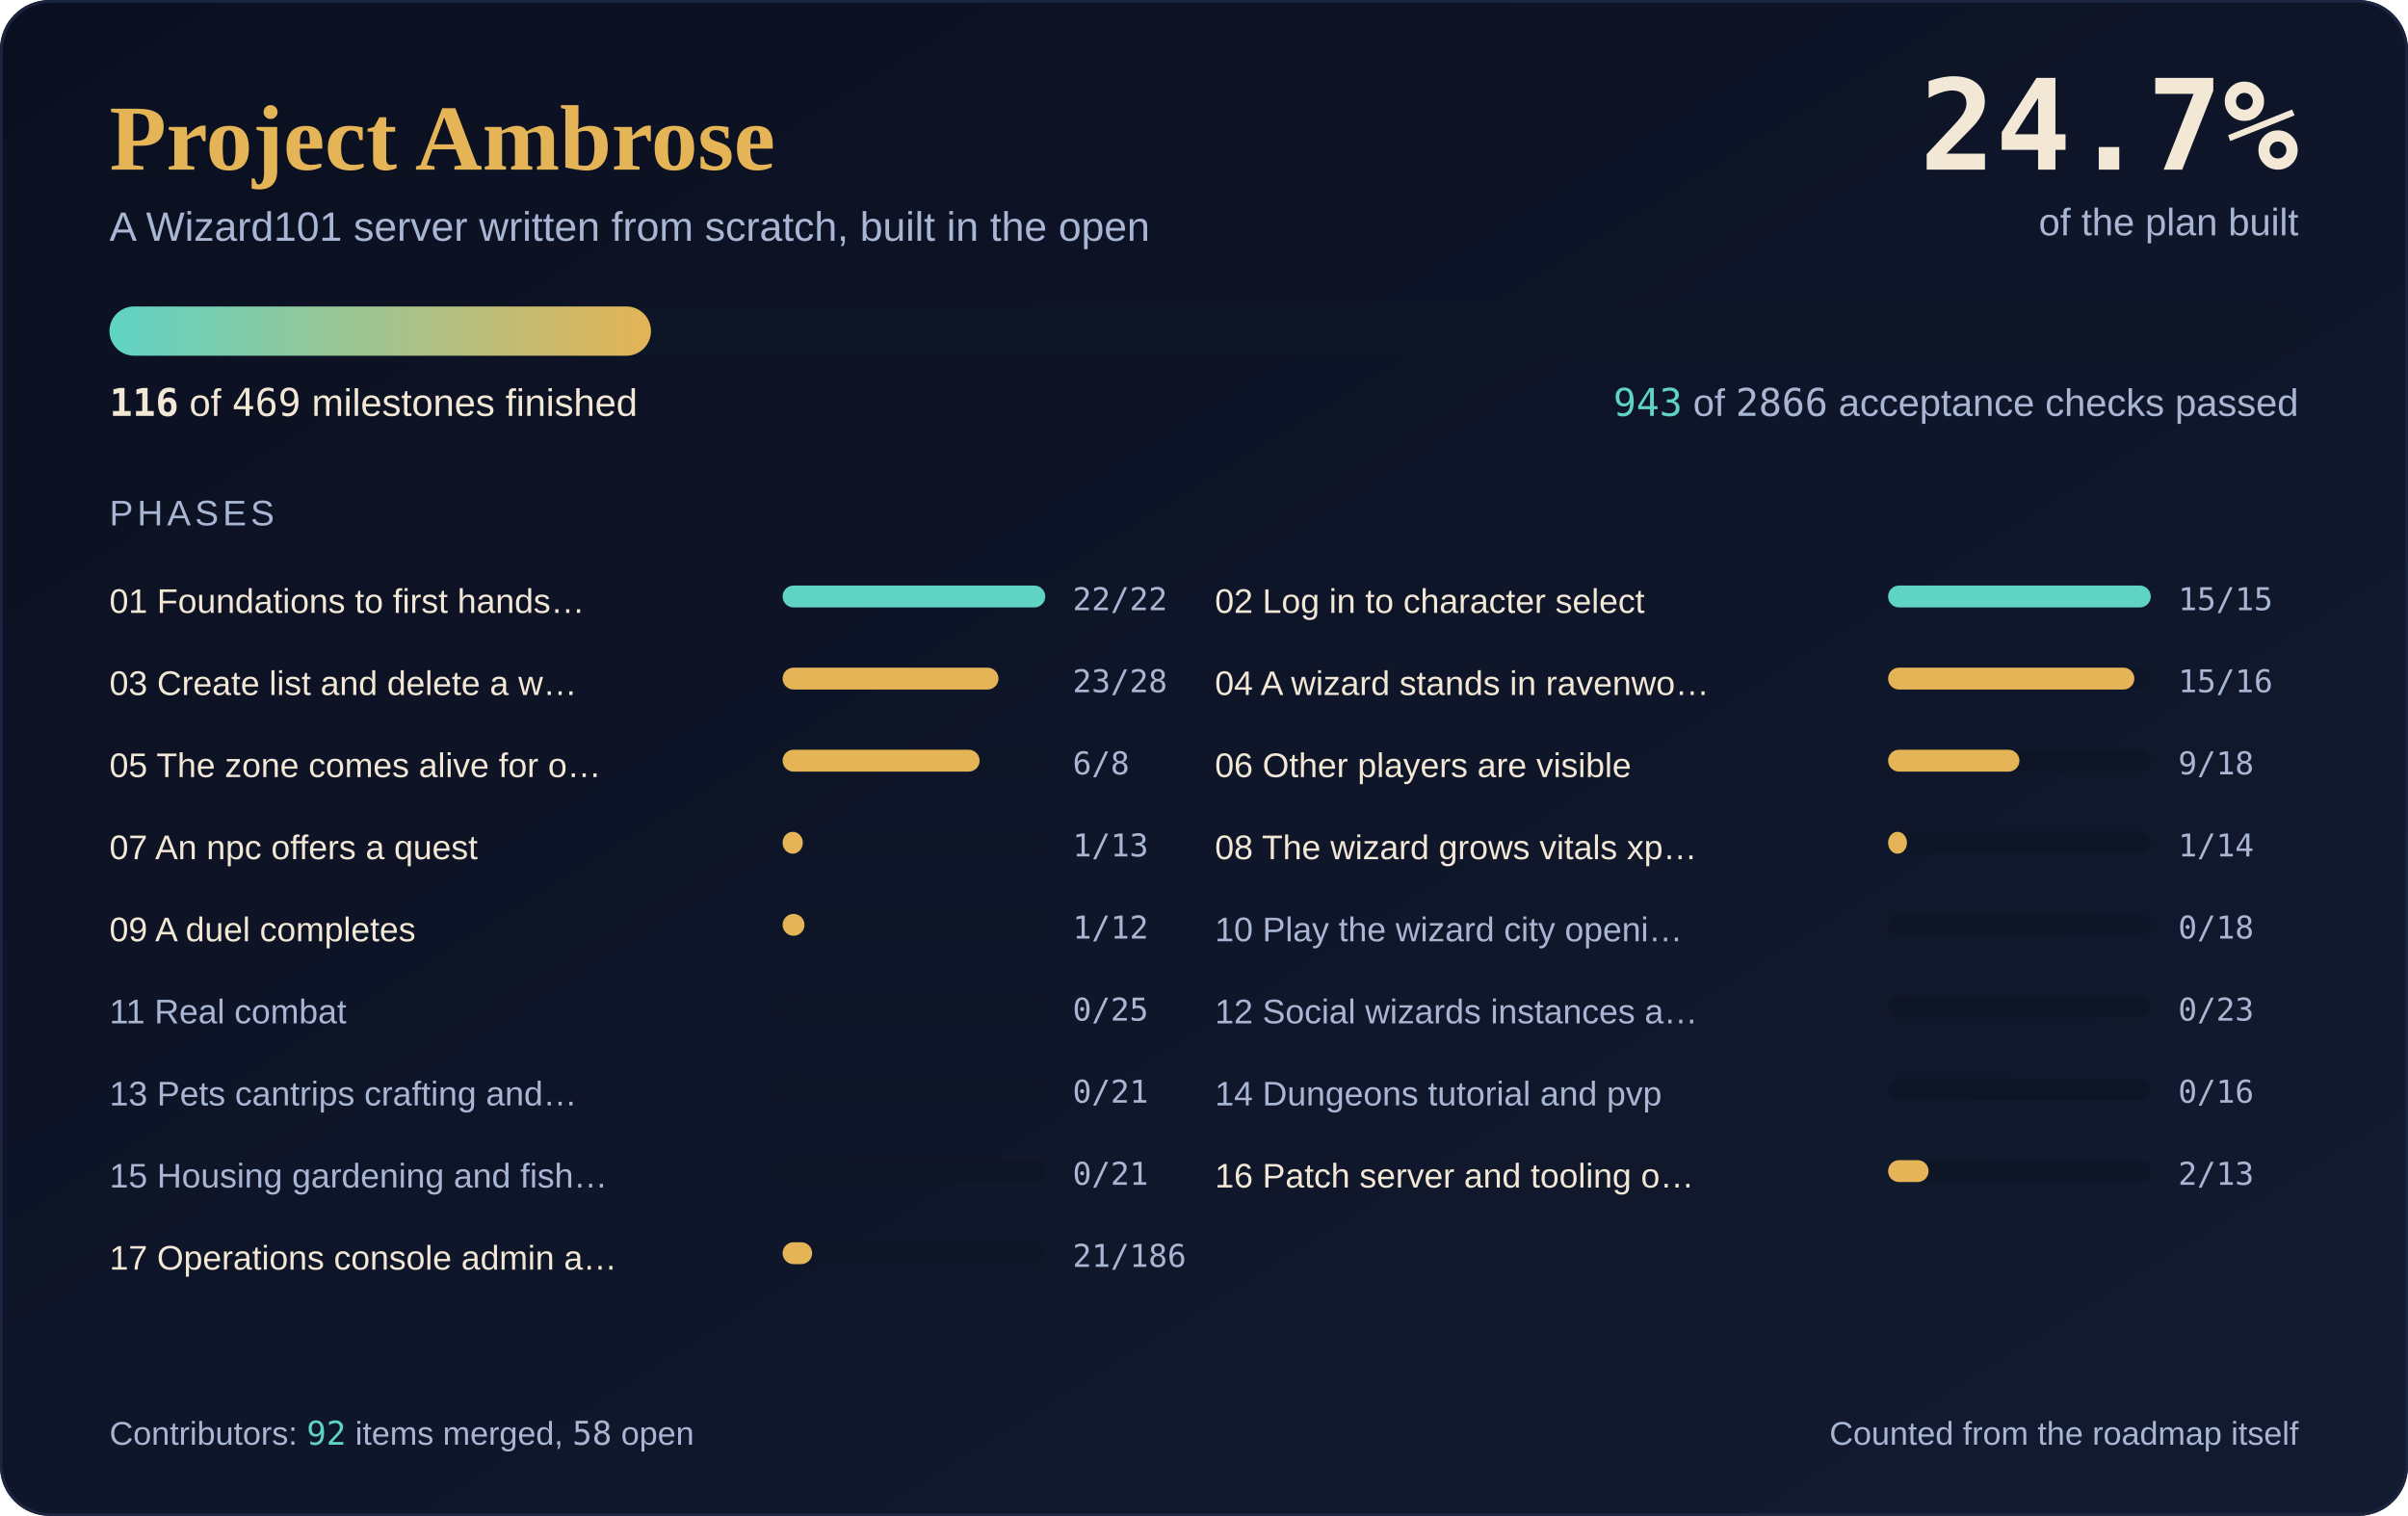
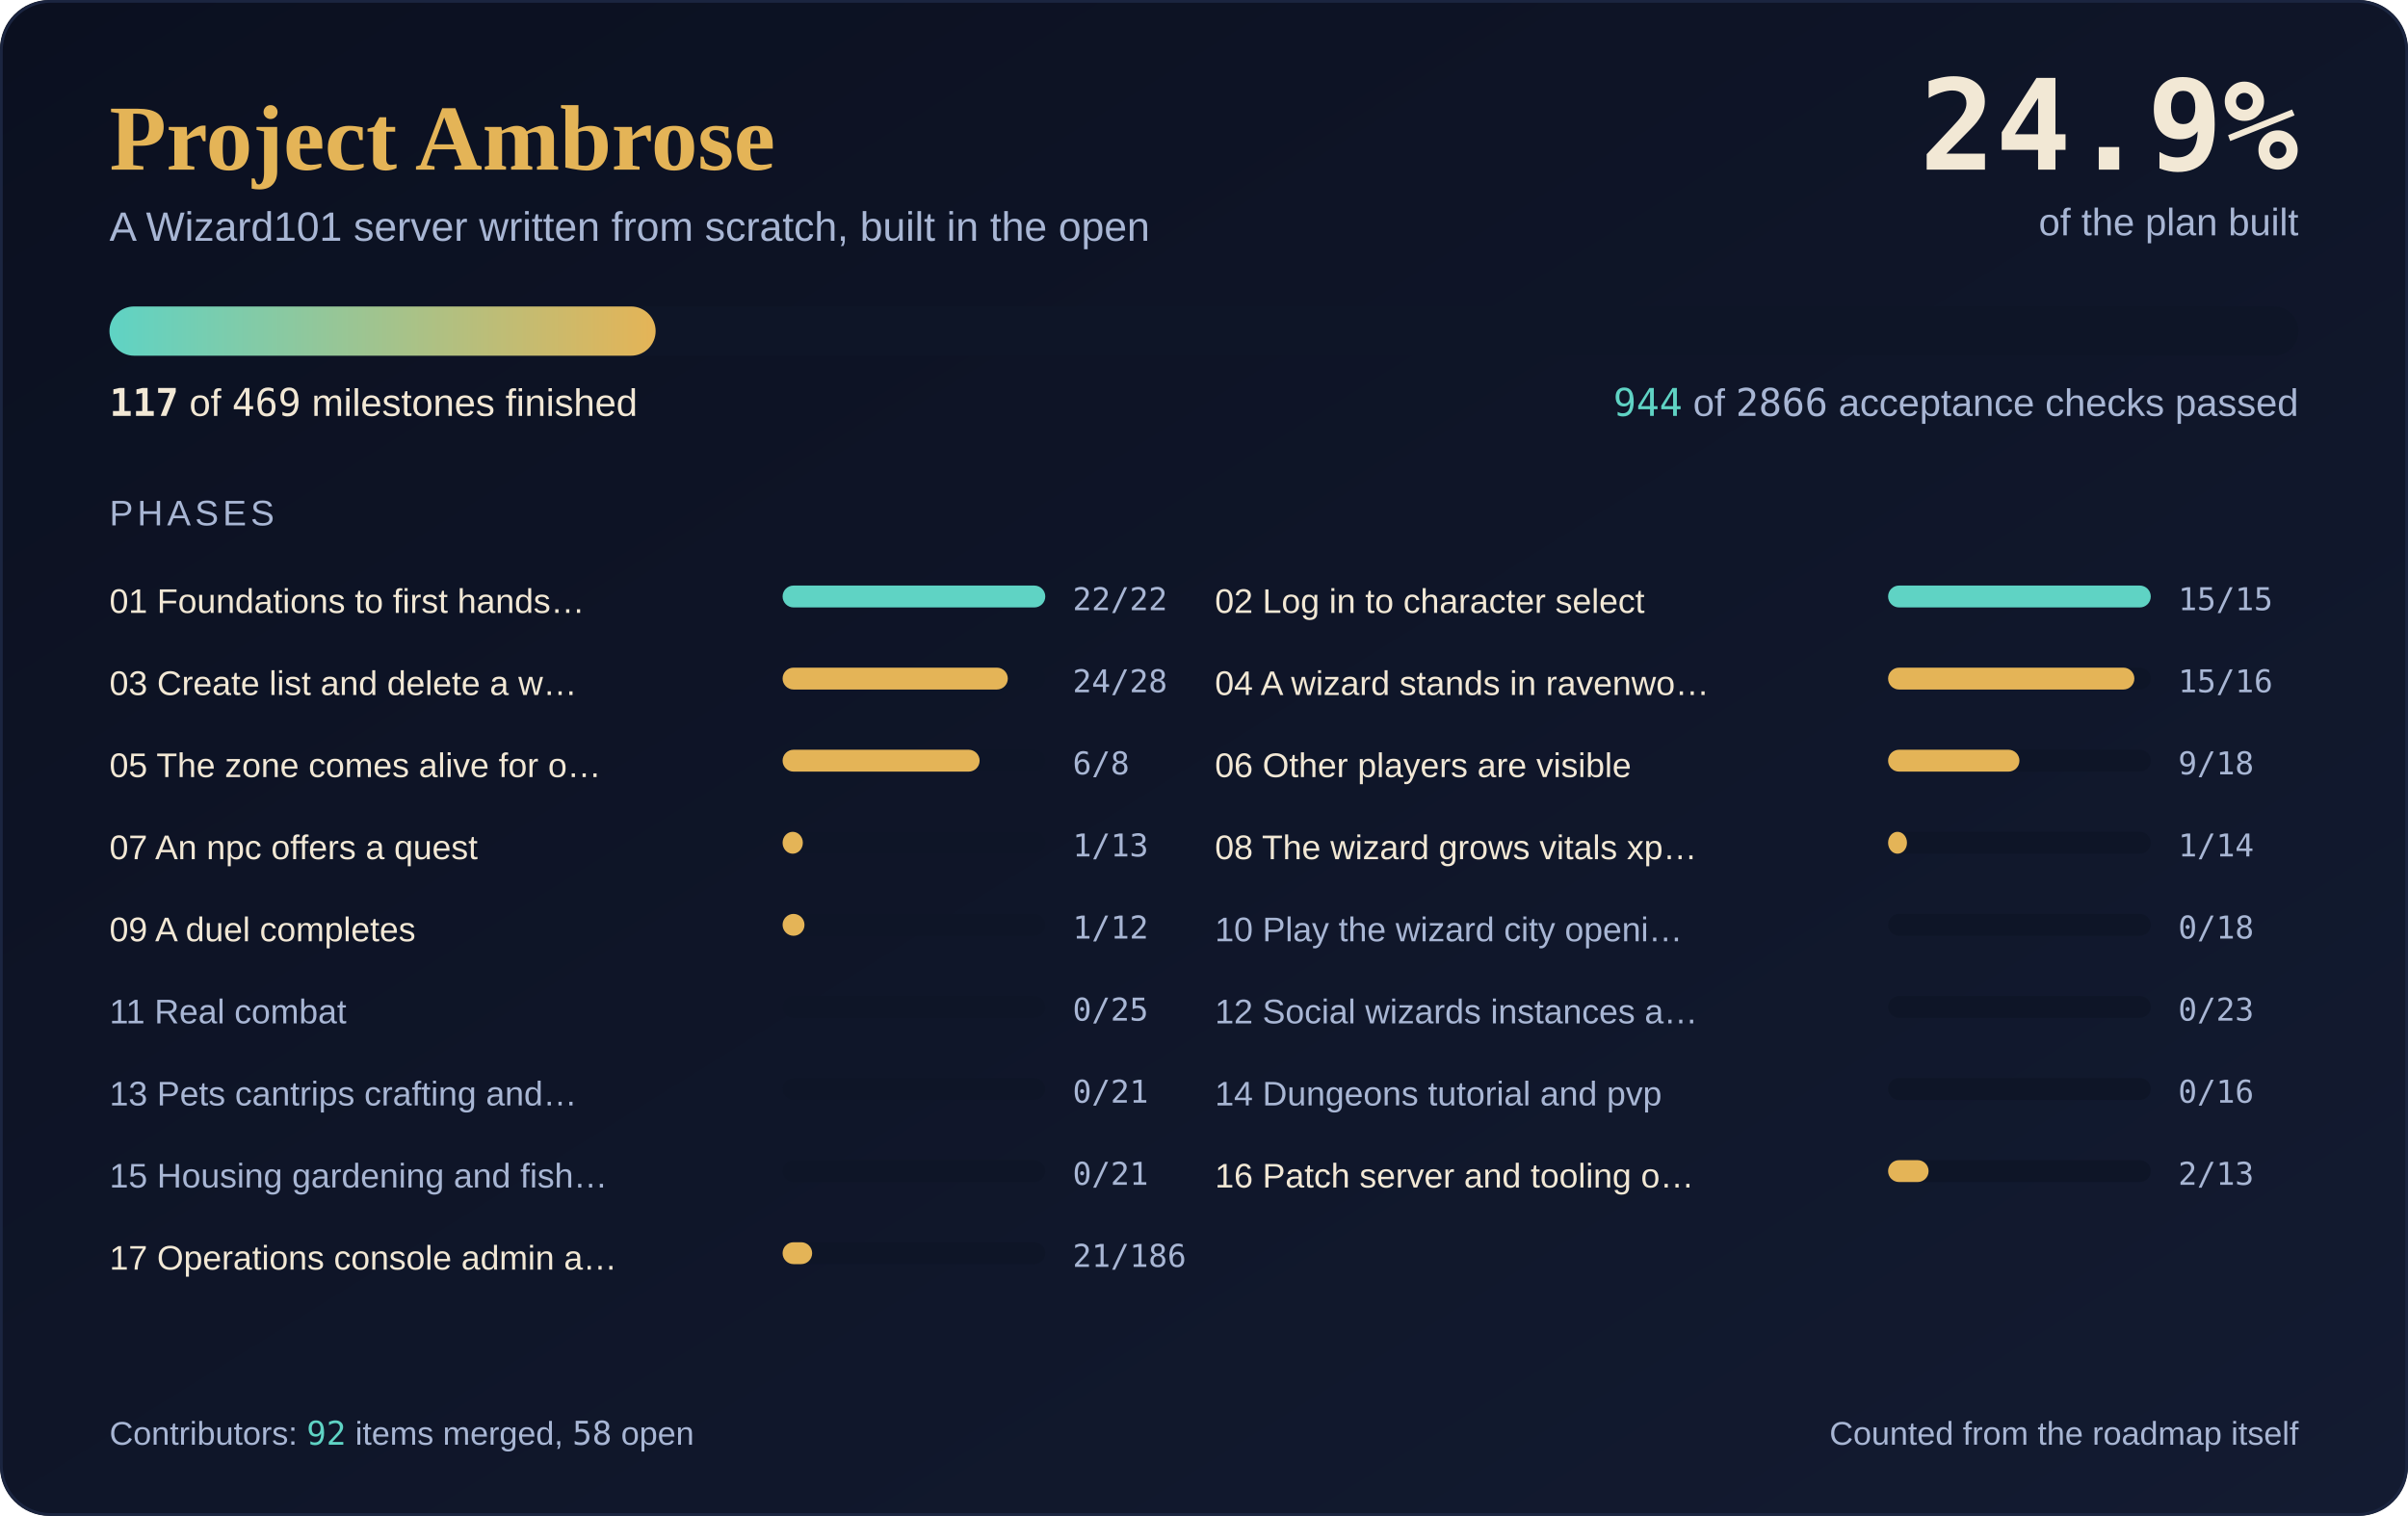
- <svg xmlns="http://www.w3.org/2000/svg" width="880" height="554" viewBox="0 0 880 554" role="img" aria-label="Project Ambrose progress: 116 of 469 milestones complete, 24.7 percent">
+ <svg xmlns="http://www.w3.org/2000/svg" width="880" height="554" viewBox="0 0 880 554" role="img" aria-label="Project Ambrose progress: 117 of 469 milestones complete, 24.9 percent">
  <defs>
    <linearGradient id="sky" x1="0" y1="0" x2="1" y2="1">
      <stop offset="0" stop-color="#0B1020" />
      <stop offset="1" stop-color="#131B31" />
    </linearGradient>
    <linearGradient id="fill" x1="0" y1="0" x2="1" y2="0">
      <stop offset="0" stop-color="#5FD3C4" />
      <stop offset="1" stop-color="#E4B457" />
    </linearGradient>
  </defs>
  <rect width="880" height="554" rx="18" fill="url(#sky)" />
  <rect x="0.5" y="0.5" width="879" height="553" rx="18" fill="none" stroke="#1B2540" />
  <text x="40" y="62" font-family="'Cormorant Garamond', Georgia, 'Times New Roman', serif" font-size="34" font-weight="600" fill="#E4B457">Project Ambrose</text>
  <text x="40" y="88" font-family="Karla, 'Segoe UI', 'Helvetica Neue', Arial, sans-serif" font-size="15" fill="#A8B6D4">A Wizard101 server written from scratch, built in the open</text>
-   <text x="840" y="62" text-anchor="end" font-family="'JetBrains Mono', Consolas, 'DejaVu Sans Mono', monospace" font-size="46" font-weight="700" fill="#F2E8D5">24.7%</text>
+   <text x="840" y="62" text-anchor="end" font-family="'JetBrains Mono', Consolas, 'DejaVu Sans Mono', monospace" font-size="46" font-weight="700" fill="#F2E8D5">24.9%</text>
  <text x="840" y="86" text-anchor="end" font-family="Karla, 'Segoe UI', 'Helvetica Neue', Arial, sans-serif" font-size="14" fill="#A8B6D4">of the plan built</text>
  <rect x="40" y="112" width="800" height="18" rx="9.0" fill="#0E1527" />
-   <rect x="40" y="112" width="197.9" height="18" rx="9.0" fill="url(#fill)" />
+   <rect x="40" y="112" width="199.6" height="18" rx="9.0" fill="url(#fill)" />
  <text x="40" y="152" font-family="Karla, 'Segoe UI', 'Helvetica Neue', Arial, sans-serif" font-size="14" fill="#F2E8D5">
-     <tspan font-family="'JetBrains Mono', Consolas, 'DejaVu Sans Mono', monospace" font-weight="700">116</tspan> of <tspan font-family="'JetBrains Mono', Consolas, 'DejaVu Sans Mono', monospace">469</tspan> milestones finished</text>
+     <tspan font-family="'JetBrains Mono', Consolas, 'DejaVu Sans Mono', monospace" font-weight="700">117</tspan> of <tspan font-family="'JetBrains Mono', Consolas, 'DejaVu Sans Mono', monospace">469</tspan> milestones finished</text>
  <text x="840" y="152" text-anchor="end" font-family="Karla, 'Segoe UI', 'Helvetica Neue', Arial, sans-serif" font-size="14" fill="#A8B6D4">
-     <tspan font-family="'JetBrains Mono', Consolas, 'DejaVu Sans Mono', monospace" fill="#5FD3C4">943</tspan> of <tspan font-family="'JetBrains Mono', Consolas, 'DejaVu Sans Mono', monospace">2866</tspan> acceptance checks passed</text>
+     <tspan font-family="'JetBrains Mono', Consolas, 'DejaVu Sans Mono', monospace" fill="#5FD3C4">944</tspan> of <tspan font-family="'JetBrains Mono', Consolas, 'DejaVu Sans Mono', monospace">2866</tspan> acceptance checks passed</text>
  <text x="40" y="192" font-family="Karla, 'Segoe UI', 'Helvetica Neue', Arial, sans-serif" font-size="13" fill="#A8B6D4" letter-spacing="1.5">PHASES</text>
  <text x="40" y="224" font-family="Karla, 'Segoe UI', 'Helvetica Neue', Arial, sans-serif" font-size="12.5" fill="#F2E8D5">01 Foundations to first hands…</text>
  <rect x="286" y="214" width="96" height="8" rx="4.0" fill="#0E1527" />
  <rect x="286" y="214" width="96.0" height="8" rx="4.0" fill="#5FD3C4" />
  <text x="392" y="223" font-family="'JetBrains Mono', Consolas, 'DejaVu Sans Mono', monospace" font-size="11.5" fill="#A8B6D4">22/22</text>
  <text x="444" y="224" font-family="Karla, 'Segoe UI', 'Helvetica Neue', Arial, sans-serif" font-size="12.5" fill="#F2E8D5">02 Log in to character select</text>
  <rect x="690" y="214" width="96" height="8" rx="4.0" fill="#0E1527" />
  <rect x="690" y="214" width="96.0" height="8" rx="4.0" fill="#5FD3C4" />
  <text x="796" y="223" font-family="'JetBrains Mono', Consolas, 'DejaVu Sans Mono', monospace" font-size="11.5" fill="#A8B6D4">15/15</text>
  <text x="40" y="254" font-family="Karla, 'Segoe UI', 'Helvetica Neue', Arial, sans-serif" font-size="12.5" fill="#F2E8D5">03 Create list and delete a w…</text>
  <rect x="286" y="244" width="96" height="8" rx="4.0" fill="#0E1527" />
-   <rect x="286" y="244" width="78.9" height="8" rx="4.0" fill="#E4B457" />
-   <text x="392" y="253" font-family="'JetBrains Mono', Consolas, 'DejaVu Sans Mono', monospace" font-size="11.5" fill="#A8B6D4">23/28</text>
+   <rect x="286" y="244" width="82.3" height="8" rx="4.0" fill="#E4B457" />
+   <text x="392" y="253" font-family="'JetBrains Mono', Consolas, 'DejaVu Sans Mono', monospace" font-size="11.5" fill="#A8B6D4">24/28</text>
  <text x="444" y="254" font-family="Karla, 'Segoe UI', 'Helvetica Neue', Arial, sans-serif" font-size="12.5" fill="#F2E8D5">04 A wizard stands in ravenwo…</text>
  <rect x="690" y="244" width="96" height="8" rx="4.0" fill="#0E1527" />
  <rect x="690" y="244" width="90.0" height="8" rx="4.0" fill="#E4B457" />
  <text x="796" y="253" font-family="'JetBrains Mono', Consolas, 'DejaVu Sans Mono', monospace" font-size="11.5" fill="#A8B6D4">15/16</text>
  <text x="40" y="284" font-family="Karla, 'Segoe UI', 'Helvetica Neue', Arial, sans-serif" font-size="12.5" fill="#F2E8D5">05 The zone comes alive for o…</text>
  <rect x="286" y="274" width="96" height="8" rx="4.0" fill="#0E1527" />
  <rect x="286" y="274" width="72.0" height="8" rx="4.0" fill="#E4B457" />
  <text x="392" y="283" font-family="'JetBrains Mono', Consolas, 'DejaVu Sans Mono', monospace" font-size="11.5" fill="#A8B6D4">6/8</text>
  <text x="444" y="284" font-family="Karla, 'Segoe UI', 'Helvetica Neue', Arial, sans-serif" font-size="12.5" fill="#F2E8D5">06 Other players are visible</text>
  <rect x="690" y="274" width="96" height="8" rx="4.0" fill="#0E1527" />
  <rect x="690" y="274" width="48.0" height="8" rx="4.0" fill="#E4B457" />
  <text x="796" y="283" font-family="'JetBrains Mono', Consolas, 'DejaVu Sans Mono', monospace" font-size="11.5" fill="#A8B6D4">9/18</text>
  <text x="40" y="314" font-family="Karla, 'Segoe UI', 'Helvetica Neue', Arial, sans-serif" font-size="12.5" fill="#F2E8D5">07 An npc offers a quest</text>
  <rect x="286" y="304" width="96" height="8" rx="4.0" fill="#0E1527" />
  <rect x="286" y="304" width="7.4" height="8" rx="4.0" fill="#E4B457" />
  <text x="392" y="313" font-family="'JetBrains Mono', Consolas, 'DejaVu Sans Mono', monospace" font-size="11.5" fill="#A8B6D4">1/13</text>
  <text x="444" y="314" font-family="Karla, 'Segoe UI', 'Helvetica Neue', Arial, sans-serif" font-size="12.5" fill="#F2E8D5">08 The wizard grows vitals xp…</text>
  <rect x="690" y="304" width="96" height="8" rx="4.0" fill="#0E1527" />
  <rect x="690" y="304" width="6.9" height="8" rx="4.0" fill="#E4B457" />
  <text x="796" y="313" font-family="'JetBrains Mono', Consolas, 'DejaVu Sans Mono', monospace" font-size="11.5" fill="#A8B6D4">1/14</text>
  <text x="40" y="344" font-family="Karla, 'Segoe UI', 'Helvetica Neue', Arial, sans-serif" font-size="12.5" fill="#F2E8D5">09 A duel completes</text>
  <rect x="286" y="334" width="96" height="8" rx="4.0" fill="#0E1527" />
  <rect x="286" y="334" width="8.0" height="8" rx="4.0" fill="#E4B457" />
  <text x="392" y="343" font-family="'JetBrains Mono', Consolas, 'DejaVu Sans Mono', monospace" font-size="11.5" fill="#A8B6D4">1/12</text>
  <text x="444" y="344" font-family="Karla, 'Segoe UI', 'Helvetica Neue', Arial, sans-serif" font-size="12.5" fill="#A8B6D4">10 Play the wizard city openi…</text>
  <rect x="690" y="334" width="96" height="8" rx="4.0" fill="#0E1527" />
  <text x="796" y="343" font-family="'JetBrains Mono', Consolas, 'DejaVu Sans Mono', monospace" font-size="11.5" fill="#A8B6D4">0/18</text>
  <text x="40" y="374" font-family="Karla, 'Segoe UI', 'Helvetica Neue', Arial, sans-serif" font-size="12.5" fill="#A8B6D4">11 Real combat</text>
  <rect x="286" y="364" width="96" height="8" rx="4.0" fill="#0E1527" />
  <text x="392" y="373" font-family="'JetBrains Mono', Consolas, 'DejaVu Sans Mono', monospace" font-size="11.5" fill="#A8B6D4">0/25</text>
  <text x="444" y="374" font-family="Karla, 'Segoe UI', 'Helvetica Neue', Arial, sans-serif" font-size="12.5" fill="#A8B6D4">12 Social wizards instances a…</text>
  <rect x="690" y="364" width="96" height="8" rx="4.0" fill="#0E1527" />
  <text x="796" y="373" font-family="'JetBrains Mono', Consolas, 'DejaVu Sans Mono', monospace" font-size="11.5" fill="#A8B6D4">0/23</text>
  <text x="40" y="404" font-family="Karla, 'Segoe UI', 'Helvetica Neue', Arial, sans-serif" font-size="12.5" fill="#A8B6D4">13 Pets cantrips crafting and…</text>
  <rect x="286" y="394" width="96" height="8" rx="4.0" fill="#0E1527" />
  <text x="392" y="403" font-family="'JetBrains Mono', Consolas, 'DejaVu Sans Mono', monospace" font-size="11.5" fill="#A8B6D4">0/21</text>
  <text x="444" y="404" font-family="Karla, 'Segoe UI', 'Helvetica Neue', Arial, sans-serif" font-size="12.5" fill="#A8B6D4">14 Dungeons tutorial and pvp</text>
  <rect x="690" y="394" width="96" height="8" rx="4.0" fill="#0E1527" />
  <text x="796" y="403" font-family="'JetBrains Mono', Consolas, 'DejaVu Sans Mono', monospace" font-size="11.5" fill="#A8B6D4">0/16</text>
  <text x="40" y="434" font-family="Karla, 'Segoe UI', 'Helvetica Neue', Arial, sans-serif" font-size="12.5" fill="#A8B6D4">15 Housing gardening and fish…</text>
  <rect x="286" y="424" width="96" height="8" rx="4.0" fill="#0E1527" />
  <text x="392" y="433" font-family="'JetBrains Mono', Consolas, 'DejaVu Sans Mono', monospace" font-size="11.5" fill="#A8B6D4">0/21</text>
  <text x="444" y="434" font-family="Karla, 'Segoe UI', 'Helvetica Neue', Arial, sans-serif" font-size="12.5" fill="#F2E8D5">16 Patch server and tooling o…</text>
  <rect x="690" y="424" width="96" height="8" rx="4.0" fill="#0E1527" />
  <rect x="690" y="424" width="14.8" height="8" rx="4.0" fill="#E4B457" />
  <text x="796" y="433" font-family="'JetBrains Mono', Consolas, 'DejaVu Sans Mono', monospace" font-size="11.5" fill="#A8B6D4">2/13</text>
  <text x="40" y="464" font-family="Karla, 'Segoe UI', 'Helvetica Neue', Arial, sans-serif" font-size="12.5" fill="#F2E8D5">17 Operations console admin a…</text>
  <rect x="286" y="454" width="96" height="8" rx="4.0" fill="#0E1527" />
  <rect x="286" y="454" width="10.8" height="8" rx="4.0" fill="#E4B457" />
  <text x="392" y="463" font-family="'JetBrains Mono', Consolas, 'DejaVu Sans Mono', monospace" font-size="11.5" fill="#A8B6D4">21/186</text>
  <text x="40" y="528" font-family="Karla, 'Segoe UI', 'Helvetica Neue', Arial, sans-serif" font-size="12" fill="#A8B6D4">Contributors: <tspan font-family="'JetBrains Mono', Consolas, 'DejaVu Sans Mono', monospace" fill="#5FD3C4">92</tspan> items merged, <tspan font-family="'JetBrains Mono', Consolas, 'DejaVu Sans Mono', monospace">58</tspan> open</text>
  <text x="840" y="528" text-anchor="end" font-family="Karla, 'Segoe UI', 'Helvetica Neue', Arial, sans-serif" font-size="12" fill="#A8B6D4">Counted from the roadmap itself</text>
</svg>
